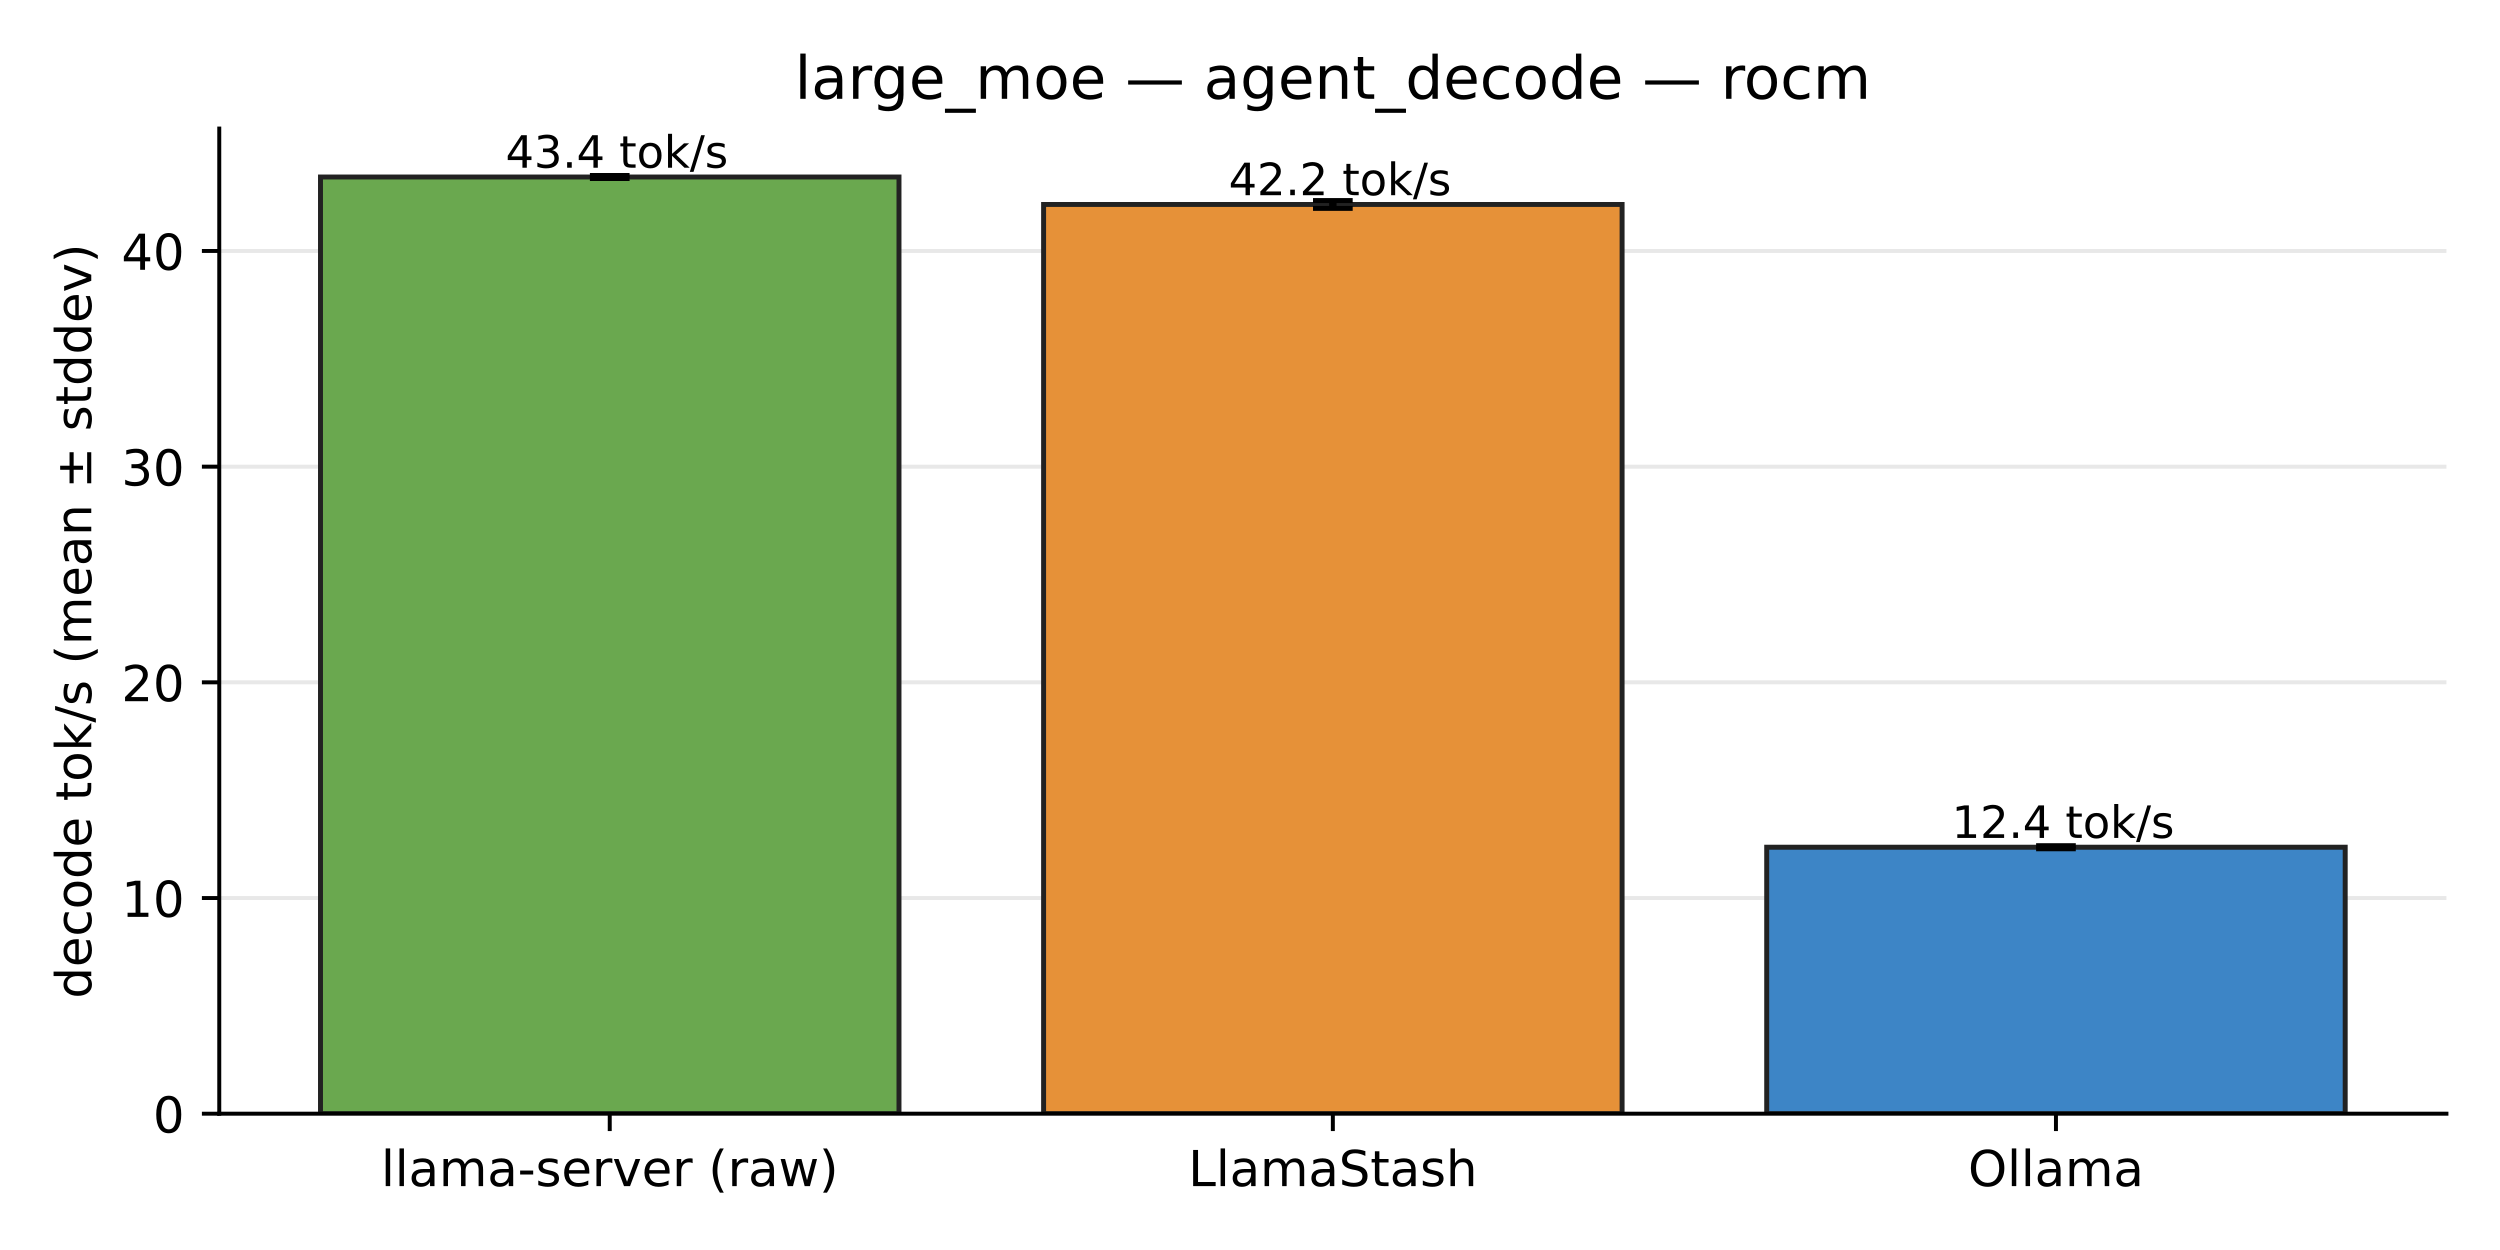
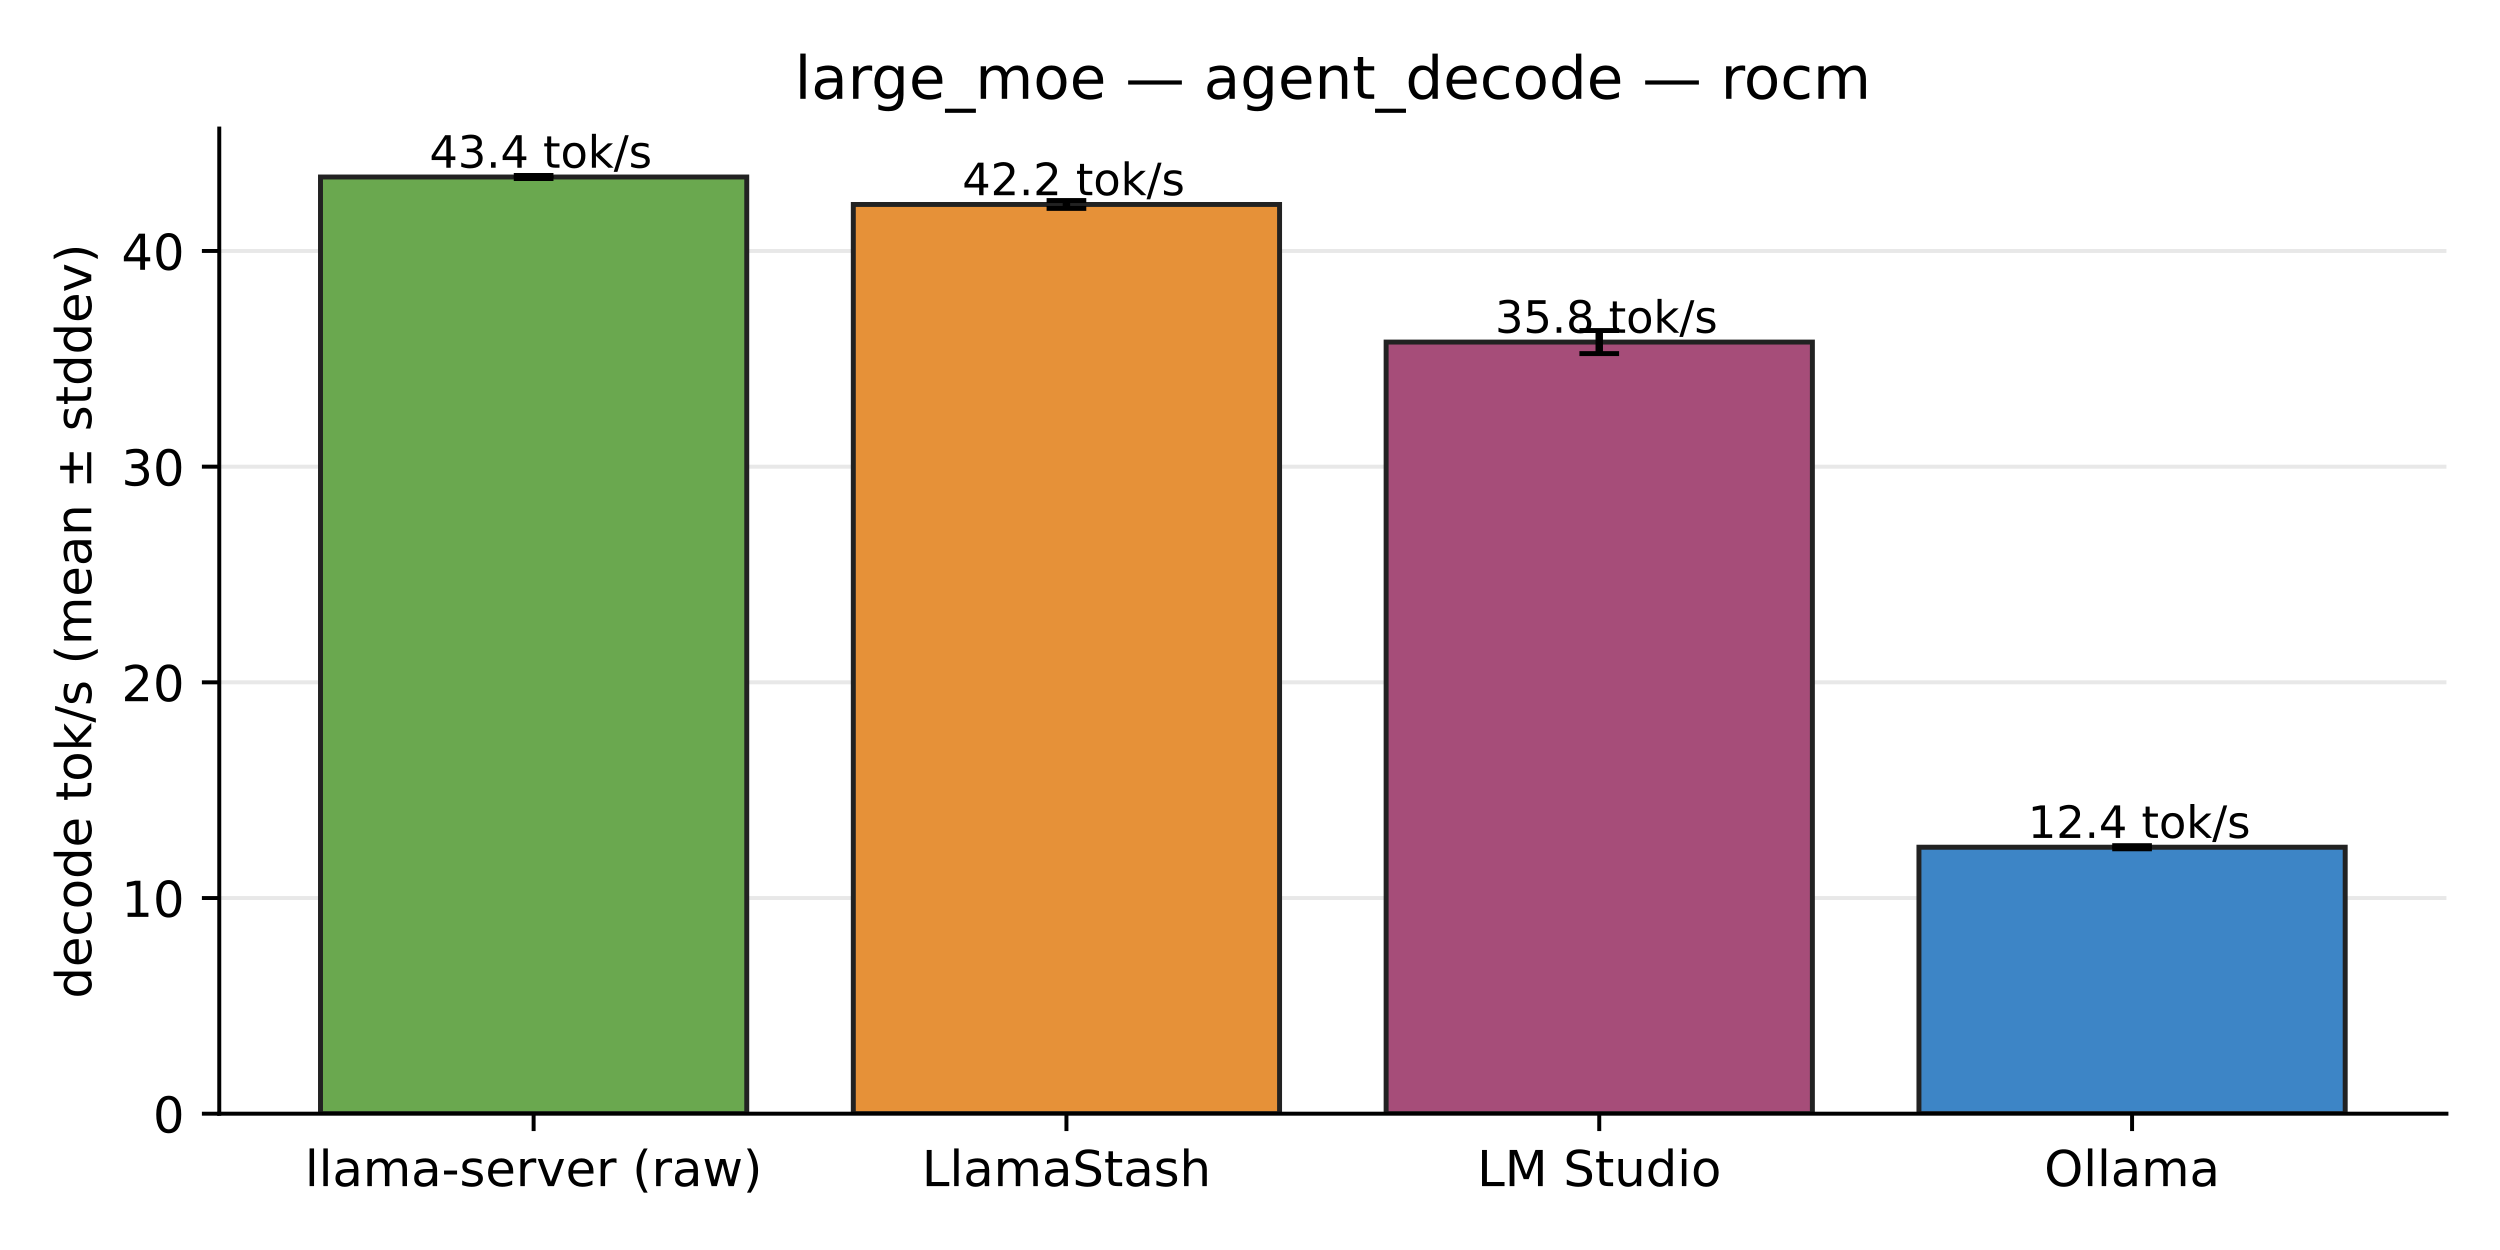
<svg xmlns="http://www.w3.org/2000/svg" xmlns:xlink="http://www.w3.org/1999/xlink" width="504pt" height="252pt" viewBox="0 0 504 252" version="1.1">
  <defs>
    <style type="text/css">*{stroke-linejoin: round; stroke-linecap: butt}</style>
  </defs>
  <g id="figure_1">
    <g id="patch_1">
      <path d="M 0 252  L 504 252  L 504 0  L 0 0  z " style="fill: #ffffff" />
    </g>
    <g id="axes_1">
      <g id="patch_2">
        <path d="M 44.203 224.522  L 493.2 224.522  L 493.2 25.918  L 44.203 25.918  z " style="fill: #ffffff" />
      </g>
      <g id="matplotlib.axis_1">
        <g id="xtick_1">
          <g id="line2d_1">
            <defs>
-               <path id="m6a5c0fc70c" d="M 0 0  L 0 3.5  " style="stroke: #000000; stroke-width: 0.8" />
+               <path id="m49de2191d2" d="M 0 0  L 0 3.5  " style="stroke: #000000; stroke-width: 0.8" />
            </defs>
            <g>
-               <use xlink:href="#m6a5c0fc70c" x="122.923" y="224.522" style="stroke: #000000; stroke-width: 0.8" />
+               <use xlink:href="#m49de2191d2" x="107.578" y="224.522" style="stroke: #000000; stroke-width: 0.8" />
            </g>
          </g>
          <g id="text_1">
-             <g transform="translate(76.81554 239.1203) scale(0.1 -0.1)">
+             <g transform="translate(61.47047 239.1203) scale(0.1 -0.1)">
              <defs>
                <path id="DejaVuSans-6c" d="M 603 4863  L 1178 4863  L 1178 0  L 603 0  L 603 4863  z " transform="scale(0.015625)" />
                <path id="DejaVuSans-61" d="M 2194 1759  Q 1497 1759 1228 1600  Q 959 1441 959 1056  Q 959 750 1161 570  Q 1363 391 1709 391  Q 2188 391 2477 730  Q 2766 1069 2766 1631  L 2766 1759  L 2194 1759  z M 3341 1997  L 3341 0  L 2766 0  L 2766 531  Q 2569 213 2275 61  Q 1981 -91 1556 -91  Q 1019 -91 701 211  Q 384 513 384 1019  Q 384 1609 779 1909  Q 1175 2209 1959 2209  L 2766 2209  L 2766 2266  Q 2766 2663 2505 2880  Q 2244 3097 1772 3097  Q 1472 3097 1187 3025  Q 903 2953 641 2809  L 641 3341  Q 956 3463 1253 3523  Q 1550 3584 1831 3584  Q 2591 3584 2966 3190  Q 3341 2797 3341 1997  z " transform="scale(0.015625)" />
                <path id="DejaVuSans-6d" d="M 3328 2828  Q 3544 3216 3844 3400  Q 4144 3584 4550 3584  Q 5097 3584 5394 3201  Q 5691 2819 5691 2113  L 5691 0  L 5113 0  L 5113 2094  Q 5113 2597 4934 2840  Q 4756 3084 4391 3084  Q 3944 3084 3684 2787  Q 3425 2491 3425 1978  L 3425 0  L 2847 0  L 2847 2094  Q 2847 2600 2669 2842  Q 2491 3084 2119 3084  Q 1678 3084 1418 2786  Q 1159 2488 1159 1978  L 1159 0  L 581 0  L 581 3500  L 1159 3500  L 1159 2956  Q 1356 3278 1631 3431  Q 1906 3584 2284 3584  Q 2666 3584 2933 3390  Q 3200 3197 3328 2828  z " transform="scale(0.015625)" />
                <path id="DejaVuSans-2d" d="M 313 2009  L 1997 2009  L 1997 1497  L 313 1497  L 313 2009  z " transform="scale(0.015625)" />
                <path id="DejaVuSans-73" d="M 2834 3397  L 2834 2853  Q 2591 2978 2328 3040  Q 2066 3103 1784 3103  Q 1356 3103 1142 2972  Q 928 2841 928 2578  Q 928 2378 1081 2264  Q 1234 2150 1697 2047  L 1894 2003  Q 2506 1872 2764 1633  Q 3022 1394 3022 966  Q 3022 478 2636 193  Q 2250 -91 1575 -91  Q 1294 -91 989 -36  Q 684 19 347 128  L 347 722  Q 666 556 975 473  Q 1284 391 1588 391  Q 1994 391 2212 530  Q 2431 669 2431 922  Q 2431 1156 2273 1281  Q 2116 1406 1581 1522  L 1381 1569  Q 847 1681 609 1914  Q 372 2147 372 2553  Q 372 3047 722 3315  Q 1072 3584 1716 3584  Q 2034 3584 2315 3537  Q 2597 3491 2834 3397  z " transform="scale(0.015625)" />
                <path id="DejaVuSans-65" d="M 3597 1894  L 3597 1613  L 953 1613  Q 991 1019 1311 708  Q 1631 397 2203 397  Q 2534 397 2845 478  Q 3156 559 3463 722  L 3463 178  Q 3153 47 2828 -22  Q 2503 -91 2169 -91  Q 1331 -91 842 396  Q 353 884 353 1716  Q 353 2575 817 3079  Q 1281 3584 2069 3584  Q 2775 3584 3186 3129  Q 3597 2675 3597 1894  z M 3022 2063  Q 3016 2534 2758 2815  Q 2500 3097 2075 3097  Q 1594 3097 1305 2825  Q 1016 2553 972 2059  L 3022 2063  z " transform="scale(0.015625)" />
                <path id="DejaVuSans-72" d="M 2631 2963  Q 2534 3019 2420 3045  Q 2306 3072 2169 3072  Q 1681 3072 1420 2755  Q 1159 2438 1159 1844  L 1159 0  L 581 0  L 581 3500  L 1159 3500  L 1159 2956  Q 1341 3275 1631 3429  Q 1922 3584 2338 3584  Q 2397 3584 2469 3576  Q 2541 3569 2628 3553  L 2631 2963  z " transform="scale(0.015625)" />
                <path id="DejaVuSans-76" d="M 191 3500  L 800 3500  L 1894 563  L 2988 3500  L 3597 3500  L 2284 0  L 1503 0  L 191 3500  z " transform="scale(0.015625)" />
                <path id="DejaVuSans-20" transform="scale(0.015625)" />
                <path id="DejaVuSans-28" d="M 1984 4856  Q 1566 4138 1362 3434  Q 1159 2731 1159 2009  Q 1159 1288 1364 580  Q 1569 -128 1984 -844  L 1484 -844  Q 1016 -109 783 600  Q 550 1309 550 2009  Q 550 2706 781 3412  Q 1013 4119 1484 4856  L 1984 4856  z " transform="scale(0.015625)" />
                <path id="DejaVuSans-77" d="M 269 3500  L 844 3500  L 1563 769  L 2278 3500  L 2956 3500  L 3675 769  L 4391 3500  L 4966 3500  L 4050 0  L 3372 0  L 2619 2869  L 1863 0  L 1184 0  L 269 3500  z " transform="scale(0.015625)" />
                <path id="DejaVuSans-29" d="M 513 4856  L 1013 4856  Q 1481 4119 1714 3412  Q 1947 2706 1947 2009  Q 1947 1309 1714 600  Q 1481 -109 1013 -844  L 513 -844  Q 928 -128 1133 580  Q 1338 1288 1338 2009  Q 1338 2731 1133 3434  Q 928 4138 513 4856  z " transform="scale(0.015625)" />
              </defs>
              <use xlink:href="#DejaVuSans-6c" />
              <use xlink:href="#DejaVuSans-6c" transform="translate(27.7832 0)" />
              <use xlink:href="#DejaVuSans-61" transform="translate(55.56641 0)" />
              <use xlink:href="#DejaVuSans-6d" transform="translate(116.8457 0)" />
              <use xlink:href="#DejaVuSans-61" transform="translate(214.2578 0)" />
              <use xlink:href="#DejaVuSans-2d" transform="translate(275.5371 0)" />
              <use xlink:href="#DejaVuSans-73" transform="translate(311.6211 0)" />
              <use xlink:href="#DejaVuSans-65" transform="translate(363.7207 0)" />
              <use xlink:href="#DejaVuSans-72" transform="translate(425.2441 0)" />
              <use xlink:href="#DejaVuSans-76" transform="translate(466.3574 0)" />
              <use xlink:href="#DejaVuSans-65" transform="translate(525.5371 0)" />
              <use xlink:href="#DejaVuSans-72" transform="translate(587.0605 0)" />
              <use xlink:href="#DejaVuSans-20" transform="translate(628.1738 0)" />
              <use xlink:href="#DejaVuSans-28" transform="translate(659.9609 0)" />
              <use xlink:href="#DejaVuSans-72" transform="translate(698.9746 0)" />
              <use xlink:href="#DejaVuSans-61" transform="translate(740.0879 0)" />
              <use xlink:href="#DejaVuSans-77" transform="translate(801.3672 0)" />
              <use xlink:href="#DejaVuSans-29" transform="translate(883.1543 0)" />
            </g>
          </g>
        </g>
        <g id="xtick_2">
          <g id="line2d_2">
            <g>
-               <use xlink:href="#m6a5c0fc70c" x="268.702" y="224.522" style="stroke: #000000; stroke-width: 0.8" />
+               <use xlink:href="#m49de2191d2" x="214.994" y="224.522" style="stroke: #000000; stroke-width: 0.8" />
            </g>
          </g>
          <g id="text_2">
-             <g transform="translate(239.5563 239.1203) scale(0.1 -0.1)">
+             <g transform="translate(185.8485 239.1203) scale(0.1 -0.1)">
              <defs>
                <path id="DejaVuSans-4c" d="M 628 4666  L 1259 4666  L 1259 531  L 3531 531  L 3531 0  L 628 0  L 628 4666  z " transform="scale(0.015625)" />
                <path id="DejaVuSans-53" d="M 3425 4513  L 3425 3897  Q 3066 4069 2747 4153  Q 2428 4238 2131 4238  Q 1616 4238 1336 4038  Q 1056 3838 1056 3469  Q 1056 3159 1242 3001  Q 1428 2844 1947 2747  L 2328 2669  Q 3034 2534 3370 2195  Q 3706 1856 3706 1288  Q 3706 609 3251 259  Q 2797 -91 1919 -91  Q 1588 -91 1214 -16  Q 841 59 441 206  L 441 856  Q 825 641 1194 531  Q 1563 422 1919 422  Q 2459 422 2753 634  Q 3047 847 3047 1241  Q 3047 1584 2836 1778  Q 2625 1972 2144 2069  L 1759 2144  Q 1053 2284 737 2584  Q 422 2884 422 3419  Q 422 4038 858 4394  Q 1294 4750 2059 4750  Q 2388 4750 2728 4690  Q 3069 4631 3425 4513  z " transform="scale(0.015625)" />
                <path id="DejaVuSans-74" d="M 1172 4494  L 1172 3500  L 2356 3500  L 2356 3053  L 1172 3053  L 1172 1153  Q 1172 725 1289 603  Q 1406 481 1766 481  L 2356 481  L 2356 0  L 1766 0  Q 1100 0 847 248  Q 594 497 594 1153  L 594 3053  L 172 3053  L 172 3500  L 594 3500  L 594 4494  L 1172 4494  z " transform="scale(0.015625)" />
                <path id="DejaVuSans-68" d="M 3513 2113  L 3513 0  L 2938 0  L 2938 2094  Q 2938 2591 2744 2837  Q 2550 3084 2163 3084  Q 1697 3084 1428 2787  Q 1159 2491 1159 1978  L 1159 0  L 581 0  L 581 4863  L 1159 4863  L 1159 2956  Q 1366 3272 1645 3428  Q 1925 3584 2291 3584  Q 2894 3584 3203 3211  Q 3513 2838 3513 2113  z " transform="scale(0.015625)" />
              </defs>
              <use xlink:href="#DejaVuSans-4c" />
              <use xlink:href="#DejaVuSans-6c" transform="translate(55.71289 0)" />
              <use xlink:href="#DejaVuSans-61" transform="translate(83.49609 0)" />
              <use xlink:href="#DejaVuSans-6d" transform="translate(144.7754 0)" />
              <use xlink:href="#DejaVuSans-61" transform="translate(242.1875 0)" />
              <use xlink:href="#DejaVuSans-53" transform="translate(303.4668 0)" />
              <use xlink:href="#DejaVuSans-74" transform="translate(366.9434 0)" />
              <use xlink:href="#DejaVuSans-61" transform="translate(406.1523 0)" />
              <use xlink:href="#DejaVuSans-73" transform="translate(467.4316 0)" />
              <use xlink:href="#DejaVuSans-68" transform="translate(519.5312 0)" />
            </g>
          </g>
        </g>
        <g id="xtick_3">
          <g id="line2d_3">
            <g>
-               <use xlink:href="#m6a5c0fc70c" x="414.48" y="224.522" style="stroke: #000000; stroke-width: 0.8" />
+               <use xlink:href="#m49de2191d2" x="322.409" y="224.522" style="stroke: #000000; stroke-width: 0.8" />
            </g>
          </g>
          <g id="text_3">
-             <g transform="translate(396.7673 239.1203) scale(0.1 -0.1)">
+             <g transform="translate(297.7945 239.1203) scale(0.1 -0.1)">
+               <defs>
+                 <path id="DejaVuSans-4d" d="M 628 4666  L 1569 4666  L 2759 1491  L 3956 4666  L 4897 4666  L 4897 0  L 4281 0  L 4281 4097  L 3078 897  L 2444 897  L 1241 4097  L 1241 0  L 628 0  L 628 4666  z " transform="scale(0.015625)" />
+                 <path id="DejaVuSans-75" d="M 544 1381  L 544 3500  L 1119 3500  L 1119 1403  Q 1119 906 1312 657  Q 1506 409 1894 409  Q 2359 409 2629 706  Q 2900 1003 2900 1516  L 2900 3500  L 3475 3500  L 3475 0  L 2900 0  L 2900 538  Q 2691 219 2414 64  Q 2138 -91 1772 -91  Q 1169 -91 856 284  Q 544 659 544 1381  z M 1991 3584  L 1991 3584  z " transform="scale(0.015625)" />
+                 <path id="DejaVuSans-64" d="M 2906 2969  L 2906 4863  L 3481 4863  L 3481 0  L 2906 0  L 2906 525  Q 2725 213 2448 61  Q 2172 -91 1784 -91  Q 1150 -91 751 415  Q 353 922 353 1747  Q 353 2572 751 3078  Q 1150 3584 1784 3584  Q 2172 3584 2448 3432  Q 2725 3281 2906 2969  z M 947 1747  Q 947 1113 1208 752  Q 1469 391 1925 391  Q 2381 391 2643 752  Q 2906 1113 2906 1747  Q 2906 2381 2643 2742  Q 2381 3103 1925 3103  Q 1469 3103 1208 2742  Q 947 2381 947 1747  z " transform="scale(0.015625)" />
+                 <path id="DejaVuSans-69" d="M 603 3500  L 1178 3500  L 1178 0  L 603 0  L 603 3500  z M 603 4863  L 1178 4863  L 1178 4134  L 603 4134  L 603 4863  z " transform="scale(0.015625)" />
+                 <path id="DejaVuSans-6f" d="M 1959 3097  Q 1497 3097 1228 2736  Q 959 2375 959 1747  Q 959 1119 1226 758  Q 1494 397 1959 397  Q 2419 397 2687 759  Q 2956 1122 2956 1747  Q 2956 2369 2687 2733  Q 2419 3097 1959 3097  z M 1959 3584  Q 2709 3584 3137 3096  Q 3566 2609 3566 1747  Q 3566 888 3137 398  Q 2709 -91 1959 -91  Q 1206 -91 779 398  Q 353 888 353 1747  Q 353 2609 779 3096  Q 1206 3584 1959 3584  z " transform="scale(0.015625)" />
+               </defs>
+               <use xlink:href="#DejaVuSans-4c" />
+               <use xlink:href="#DejaVuSans-4d" transform="translate(55.71289 0)" />
+               <use xlink:href="#DejaVuSans-20" transform="translate(141.9922 0)" />
+               <use xlink:href="#DejaVuSans-53" transform="translate(173.7793 0)" />
+               <use xlink:href="#DejaVuSans-74" transform="translate(237.2559 0)" />
+               <use xlink:href="#DejaVuSans-75" transform="translate(276.4648 0)" />
+               <use xlink:href="#DejaVuSans-64" transform="translate(339.8438 0)" />
+               <use xlink:href="#DejaVuSans-69" transform="translate(403.3203 0)" />
+               <use xlink:href="#DejaVuSans-6f" transform="translate(431.1035 0)" />
+             </g>
+           </g>
+         </g>
+         <g id="xtick_4">
+           <g id="line2d_4">
+             <g>
+               <use xlink:href="#m49de2191d2" x="429.825" y="224.522" style="stroke: #000000; stroke-width: 0.8" />
+             </g>
+           </g>
+           <g id="text_4">
+             <g transform="translate(412.1123 239.1203) scale(0.1 -0.1)">
              <defs>
                <path id="DejaVuSans-4f" d="M 2522 4238  Q 1834 4238 1429 3725  Q 1025 3213 1025 2328  Q 1025 1447 1429 934  Q 1834 422 2522 422  Q 3209 422 3611 934  Q 4013 1447 4013 2328  Q 4013 3213 3611 3725  Q 3209 4238 2522 4238  z M 2522 4750  Q 3503 4750 4090 4092  Q 4678 3434 4678 2328  Q 4678 1225 4090 567  Q 3503 -91 2522 -91  Q 1538 -91 948 565  Q 359 1222 359 2328  Q 359 3434 948 4092  Q 1538 4750 2522 4750  z " transform="scale(0.015625)" />
              </defs>
              <use xlink:href="#DejaVuSans-4f" />
              <use xlink:href="#DejaVuSans-6c" transform="translate(78.71094 0)" />
              <use xlink:href="#DejaVuSans-6c" transform="translate(106.4941 0)" />
              <use xlink:href="#DejaVuSans-61" transform="translate(134.2773 0)" />
              <use xlink:href="#DejaVuSans-6d" transform="translate(195.5566 0)" />
              <use xlink:href="#DejaVuSans-61" transform="translate(292.9688 0)" />
            </g>
          </g>
        </g>
      </g>
      <g id="matplotlib.axis_2">
        <g id="ytick_1">
-           <g id="line2d_4">
-             <path d="M 44.203 224.522  L 493.2 224.522  " clip-path="url(#pd78b66746e)" style="fill: none; stroke: #b0b0b0; stroke-opacity: 0.3; stroke-width: 0.8; stroke-linecap: square" />
-           </g>
          <g id="line2d_5">
+             <path d="M 44.203 224.522  L 493.2 224.522  " clip-path="url(#pdaac26716c)" style="fill: none; stroke: #b0b0b0; stroke-opacity: 0.3; stroke-width: 0.8; stroke-linecap: square" />
+           </g>
+           <g id="line2d_6">
            <defs>
-               <path id="m6b4eced771" d="M 0 0  L -3.5 0  " style="stroke: #000000; stroke-width: 0.8" />
+               <path id="m5b5c137b7f" d="M 0 0  L -3.5 0  " style="stroke: #000000; stroke-width: 0.8" />
            </defs>
            <g>
-               <use xlink:href="#m6b4eced771" x="44.203" y="224.522" style="stroke: #000000; stroke-width: 0.8" />
-             </g>
-           </g>
-           <g id="text_4">
+               <use xlink:href="#m5b5c137b7f" x="44.203" y="224.522" style="stroke: #000000; stroke-width: 0.8" />
+             </g>
+           </g>
+           <g id="text_5">
            <g transform="translate(30.84062 228.3211) scale(0.1 -0.1)">
              <defs>
                <path id="DejaVuSans-30" d="M 2034 4250  Q 1547 4250 1301 3770  Q 1056 3291 1056 2328  Q 1056 1369 1301 889  Q 1547 409 2034 409  Q 2525 409 2770 889  Q 3016 1369 3016 2328  Q 3016 3291 2770 3770  Q 2525 4250 2034 4250  z M 2034 4750  Q 2819 4750 3233 4129  Q 3647 3509 3647 2328  Q 3647 1150 3233 529  Q 2819 -91 2034 -91  Q 1250 -91 836 529  Q 422 1150 422 2328  Q 422 3509 836 4129  Q 1250 4750 2034 4750  z " transform="scale(0.015625)" />
              </defs>
              <use xlink:href="#DejaVuSans-30" />
            </g>
          </g>
        </g>
        <g id="ytick_2">
-           <g id="line2d_6">
-             <path d="M 44.203 181.041  L 493.2 181.041  " clip-path="url(#pd78b66746e)" style="fill: none; stroke: #b0b0b0; stroke-opacity: 0.3; stroke-width: 0.8; stroke-linecap: square" />
-           </g>
          <g id="line2d_7">
-             <g>
-               <use xlink:href="#m6b4eced771" x="44.203" y="181.041" style="stroke: #000000; stroke-width: 0.8" />
-             </g>
-           </g>
-           <g id="text_5">
+             <path d="M 44.203 181.041  L 493.2 181.041  " clip-path="url(#pdaac26716c)" style="fill: none; stroke: #b0b0b0; stroke-opacity: 0.3; stroke-width: 0.8; stroke-linecap: square" />
+           </g>
+           <g id="line2d_8">
+             <g>
+               <use xlink:href="#m5b5c137b7f" x="44.203" y="181.041" style="stroke: #000000; stroke-width: 0.8" />
+             </g>
+           </g>
+           <g id="text_6">
            <g transform="translate(24.47812 184.84) scale(0.1 -0.1)">
              <defs>
                <path id="DejaVuSans-31" d="M 794 531  L 1825 531  L 1825 4091  L 703 3866  L 703 4441  L 1819 4666  L 2450 4666  L 2450 531  L 3481 531  L 3481 0  L 794 0  L 794 531  z " transform="scale(0.015625)" />
              </defs>
              <use xlink:href="#DejaVuSans-31" />
              <use xlink:href="#DejaVuSans-30" transform="translate(63.62305 0)" />
            </g>
          </g>
        </g>
        <g id="ytick_3">
-           <g id="line2d_8">
-             <path d="M 44.203 137.56  L 493.2 137.56  " clip-path="url(#pd78b66746e)" style="fill: none; stroke: #b0b0b0; stroke-opacity: 0.3; stroke-width: 0.8; stroke-linecap: square" />
-           </g>
          <g id="line2d_9">
-             <g>
-               <use xlink:href="#m6b4eced771" x="44.203" y="137.56" style="stroke: #000000; stroke-width: 0.8" />
-             </g>
-           </g>
-           <g id="text_6">
+             <path d="M 44.203 137.56  L 493.2 137.56  " clip-path="url(#pdaac26716c)" style="fill: none; stroke: #b0b0b0; stroke-opacity: 0.3; stroke-width: 0.8; stroke-linecap: square" />
+           </g>
+           <g id="line2d_10">
+             <g>
+               <use xlink:href="#m5b5c137b7f" x="44.203" y="137.56" style="stroke: #000000; stroke-width: 0.8" />
+             </g>
+           </g>
+           <g id="text_7">
            <g transform="translate(24.47812 141.359) scale(0.1 -0.1)">
              <defs>
                <path id="DejaVuSans-32" d="M 1228 531  L 3431 531  L 3431 0  L 469 0  L 469 531  Q 828 903 1448 1529  Q 2069 2156 2228 2338  Q 2531 2678 2651 2914  Q 2772 3150 2772 3378  Q 2772 3750 2511 3984  Q 2250 4219 1831 4219  Q 1534 4219 1204 4116  Q 875 4013 500 3803  L 500 4441  Q 881 4594 1212 4672  Q 1544 4750 1819 4750  Q 2544 4750 2975 4387  Q 3406 4025 3406 3419  Q 3406 3131 3298 2873  Q 3191 2616 2906 2266  Q 2828 2175 2409 1742  Q 1991 1309 1228 531  z " transform="scale(0.015625)" />
              </defs>
              <use xlink:href="#DejaVuSans-32" />
              <use xlink:href="#DejaVuSans-30" transform="translate(63.62305 0)" />
            </g>
          </g>
        </g>
        <g id="ytick_4">
-           <g id="line2d_10">
-             <path d="M 44.203 94.079  L 493.2 94.079  " clip-path="url(#pd78b66746e)" style="fill: none; stroke: #b0b0b0; stroke-opacity: 0.3; stroke-width: 0.8; stroke-linecap: square" />
-           </g>
          <g id="line2d_11">
-             <g>
-               <use xlink:href="#m6b4eced771" x="44.203" y="94.079" style="stroke: #000000; stroke-width: 0.8" />
-             </g>
-           </g>
-           <g id="text_7">
+             <path d="M 44.203 94.079  L 493.2 94.079  " clip-path="url(#pdaac26716c)" style="fill: none; stroke: #b0b0b0; stroke-opacity: 0.3; stroke-width: 0.8; stroke-linecap: square" />
+           </g>
+           <g id="line2d_12">
+             <g>
+               <use xlink:href="#m5b5c137b7f" x="44.203" y="94.079" style="stroke: #000000; stroke-width: 0.8" />
+             </g>
+           </g>
+           <g id="text_8">
            <g transform="translate(24.47812 97.87789) scale(0.1 -0.1)">
              <defs>
                <path id="DejaVuSans-33" d="M 2597 2516  Q 3050 2419 3304 2112  Q 3559 1806 3559 1356  Q 3559 666 3084 287  Q 2609 -91 1734 -91  Q 1441 -91 1130 -33  Q 819 25 488 141  L 488 750  Q 750 597 1062 519  Q 1375 441 1716 441  Q 2309 441 2620 675  Q 2931 909 2931 1356  Q 2931 1769 2642 2001  Q 2353 2234 1838 2234  L 1294 2234  L 1294 2753  L 1863 2753  Q 2328 2753 2575 2939  Q 2822 3125 2822 3475  Q 2822 3834 2567 4026  Q 2313 4219 1838 4219  Q 1578 4219 1281 4162  Q 984 4106 628 3988  L 628 4550  Q 988 4650 1302 4700  Q 1616 4750 1894 4750  Q 2613 4750 3031 4423  Q 3450 4097 3450 3541  Q 3450 3153 3228 2886  Q 3006 2619 2597 2516  z " transform="scale(0.015625)" />
              </defs>
              <use xlink:href="#DejaVuSans-33" />
              <use xlink:href="#DejaVuSans-30" transform="translate(63.62305 0)" />
            </g>
          </g>
        </g>
        <g id="ytick_5">
-           <g id="line2d_12">
-             <path d="M 44.203 50.598  L 493.2 50.598  " clip-path="url(#pd78b66746e)" style="fill: none; stroke: #b0b0b0; stroke-opacity: 0.3; stroke-width: 0.8; stroke-linecap: square" />
-           </g>
          <g id="line2d_13">
-             <g>
-               <use xlink:href="#m6b4eced771" x="44.203" y="50.598" style="stroke: #000000; stroke-width: 0.8" />
-             </g>
-           </g>
-           <g id="text_8">
+             <path d="M 44.203 50.598  L 493.2 50.598  " clip-path="url(#pdaac26716c)" style="fill: none; stroke: #b0b0b0; stroke-opacity: 0.3; stroke-width: 0.8; stroke-linecap: square" />
+           </g>
+           <g id="line2d_14">
+             <g>
+               <use xlink:href="#m5b5c137b7f" x="44.203" y="50.598" style="stroke: #000000; stroke-width: 0.8" />
+             </g>
+           </g>
+           <g id="text_9">
            <g transform="translate(24.47812 54.39683) scale(0.1 -0.1)">
              <defs>
                <path id="DejaVuSans-34" d="M 2419 4116  L 825 1625  L 2419 1625  L 2419 4116  z M 2253 4666  L 3047 4666  L 3047 1625  L 3713 1625  L 3713 1100  L 3047 1100  L 3047 0  L 2419 0  L 2419 1100  L 313 1100  L 313 1709  L 2253 4666  z " transform="scale(0.015625)" />
              </defs>
              <use xlink:href="#DejaVuSans-34" />
              <use xlink:href="#DejaVuSans-30" transform="translate(63.62305 0)" />
            </g>
          </g>
        </g>
-         <g id="text_9">
+         <g id="text_10">
          <g transform="translate(18.39844 201.3106) rotate(-90) scale(0.1 -0.1)">
            <defs>
-               <path id="DejaVuSans-64" d="M 2906 2969  L 2906 4863  L 3481 4863  L 3481 0  L 2906 0  L 2906 525  Q 2725 213 2448 61  Q 2172 -91 1784 -91  Q 1150 -91 751 415  Q 353 922 353 1747  Q 353 2572 751 3078  Q 1150 3584 1784 3584  Q 2172 3584 2448 3432  Q 2725 3281 2906 2969  z M 947 1747  Q 947 1113 1208 752  Q 1469 391 1925 391  Q 2381 391 2643 752  Q 2906 1113 2906 1747  Q 2906 2381 2643 2742  Q 2381 3103 1925 3103  Q 1469 3103 1208 2742  Q 947 2381 947 1747  z " transform="scale(0.015625)" />
              <path id="DejaVuSans-63" d="M 3122 3366  L 3122 2828  Q 2878 2963 2633 3030  Q 2388 3097 2138 3097  Q 1578 3097 1268 2742  Q 959 2388 959 1747  Q 959 1106 1268 751  Q 1578 397 2138 397  Q 2388 397 2633 464  Q 2878 531 3122 666  L 3122 134  Q 2881 22 2623 -34  Q 2366 -91 2075 -91  Q 1284 -91 818 406  Q 353 903 353 1747  Q 353 2603 823 3093  Q 1294 3584 2113 3584  Q 2378 3584 2631 3529  Q 2884 3475 3122 3366  z " transform="scale(0.015625)" />
-               <path id="DejaVuSans-6f" d="M 1959 3097  Q 1497 3097 1228 2736  Q 959 2375 959 1747  Q 959 1119 1226 758  Q 1494 397 1959 397  Q 2419 397 2687 759  Q 2956 1122 2956 1747  Q 2956 2369 2687 2733  Q 2419 3097 1959 3097  z M 1959 3584  Q 2709 3584 3137 3096  Q 3566 2609 3566 1747  Q 3566 888 3137 398  Q 2709 -91 1959 -91  Q 1206 -91 779 398  Q 353 888 353 1747  Q 353 2609 779 3096  Q 1206 3584 1959 3584  z " transform="scale(0.015625)" />
              <path id="DejaVuSans-6b" d="M 581 4863  L 1159 4863  L 1159 1991  L 2875 3500  L 3609 3500  L 1753 1863  L 3688 0  L 2938 0  L 1159 1709  L 1159 0  L 581 0  L 581 4863  z " transform="scale(0.015625)" />
              <path id="DejaVuSans-2f" d="M 1625 4666  L 2156 4666  L 531 -594  L 0 -594  L 1625 4666  z " transform="scale(0.015625)" />
              <path id="DejaVuSans-6e" d="M 3513 2113  L 3513 0  L 2938 0  L 2938 2094  Q 2938 2591 2744 2837  Q 2550 3084 2163 3084  Q 1697 3084 1428 2787  Q 1159 2491 1159 1978  L 1159 0  L 581 0  L 581 3500  L 1159 3500  L 1159 2956  Q 1366 3272 1645 3428  Q 1925 3584 2291 3584  Q 2894 3584 3203 3211  Q 3513 2838 3513 2113  z " transform="scale(0.015625)" />
              <path id="DejaVuSans-b1" d="M 2944 4013  L 2944 2803  L 4684 2803  L 4684 2272  L 2944 2272  L 2944 1063  L 2419 1063  L 2419 2272  L 678 2272  L 678 2803  L 2419 2803  L 2419 4013  L 2944 4013  z M 678 531  L 4684 531  L 4684 0  L 678 0  L 678 531  z " transform="scale(0.015625)" />
            </defs>
            <use xlink:href="#DejaVuSans-64" />
            <use xlink:href="#DejaVuSans-65" transform="translate(63.47656 0)" />
            <use xlink:href="#DejaVuSans-63" transform="translate(125 0)" />
            <use xlink:href="#DejaVuSans-6f" transform="translate(179.9805 0)" />
            <use xlink:href="#DejaVuSans-64" transform="translate(241.1621 0)" />
            <use xlink:href="#DejaVuSans-65" transform="translate(304.6387 0)" />
            <use xlink:href="#DejaVuSans-20" transform="translate(366.1621 0)" />
            <use xlink:href="#DejaVuSans-74" transform="translate(397.9492 0)" />
            <use xlink:href="#DejaVuSans-6f" transform="translate(437.1582 0)" />
            <use xlink:href="#DejaVuSans-6b" transform="translate(498.3398 0)" />
            <use xlink:href="#DejaVuSans-2f" transform="translate(556.25 0)" />
            <use xlink:href="#DejaVuSans-73" transform="translate(589.9414 0)" />
            <use xlink:href="#DejaVuSans-20" transform="translate(642.041 0)" />
            <use xlink:href="#DejaVuSans-28" transform="translate(673.8281 0)" />
            <use xlink:href="#DejaVuSans-6d" transform="translate(712.8418 0)" />
            <use xlink:href="#DejaVuSans-65" transform="translate(810.2539 0)" />
            <use xlink:href="#DejaVuSans-61" transform="translate(871.7773 0)" />
            <use xlink:href="#DejaVuSans-6e" transform="translate(933.0566 0)" />
            <use xlink:href="#DejaVuSans-20" transform="translate(996.4355 0)" />
            <use xlink:href="#DejaVuSans-b1" transform="translate(1028.223 0)" />
            <use xlink:href="#DejaVuSans-20" transform="translate(1112.012 0)" />
            <use xlink:href="#DejaVuSans-73" transform="translate(1143.799 0)" />
            <use xlink:href="#DejaVuSans-74" transform="translate(1195.898 0)" />
            <use xlink:href="#DejaVuSans-64" transform="translate(1235.107 0)" />
            <use xlink:href="#DejaVuSans-64" transform="translate(1298.584 0)" />
            <use xlink:href="#DejaVuSans-65" transform="translate(1362.061 0)" />
            <use xlink:href="#DejaVuSans-76" transform="translate(1423.584 0)" />
            <use xlink:href="#DejaVuSans-29" transform="translate(1482.764 0)" />
          </g>
        </g>
      </g>
      <g id="patch_3">
-         <path d="M 64.612 224.522  L 181.235 224.522  L 181.235 35.685  L 64.612 35.685  z " clip-path="url(#pd78b66746e)" style="fill: #6aa84f; stroke: #222222; stroke-linejoin: miter" />
+         <path d="M 64.612 224.522  L 150.544 224.522  L 150.544 35.685  L 64.612 35.685  z " clip-path="url(#pdaac26716c)" style="fill: #6aa84f; stroke: #222222; stroke-linejoin: miter" />
      </g>
      <g id="patch_4">
-         <path d="M 210.39 224.522  L 327.013 224.522  L 327.013 41.223  L 210.39 41.223  z " clip-path="url(#pd78b66746e)" style="fill: #e69138; stroke: #222222; stroke-linejoin: miter" />
+         <path d="M 172.028 224.522  L 257.96 224.522  L 257.96 41.223  L 172.028 41.223  z " clip-path="url(#pdaac26716c)" style="fill: #e69138; stroke: #222222; stroke-linejoin: miter" />
      </g>
      <g id="patch_5">
-         <path d="M 356.168 224.522  L 472.791 224.522  L 472.791 170.801  L 356.168 170.801  z " clip-path="url(#pd78b66746e)" style="fill: #3d85c6; stroke: #222222; stroke-linejoin: miter" />
+         <path d="M 279.443 224.522  L 365.376 224.522  L 365.376 68.959  L 279.443 68.959  z " clip-path="url(#pdaac26716c)" style="fill: #a64d79; stroke: #222222; stroke-linejoin: miter" />
+       </g>
+       <g id="patch_6">
+         <path d="M 386.859 224.522  L 472.791 224.522  L 472.791 170.801  L 386.859 170.801  z " clip-path="url(#pdaac26716c)" style="fill: #3d85c6; stroke: #222222; stroke-linejoin: miter" />
      </g>
      <g id="LineCollection_1">
-         <path d="M 122.923 35.995  L 122.923 35.375  " clip-path="url(#pd78b66746e)" style="fill: none; stroke: #000000; stroke-width: 1.5" />
-         <path d="M 268.702 42.013  L 268.702 40.433  " clip-path="url(#pd78b66746e)" style="fill: none; stroke: #000000; stroke-width: 1.5" />
-         <path d="M 414.48 171.109  L 414.48 170.494  " clip-path="url(#pd78b66746e)" style="fill: none; stroke: #000000; stroke-width: 1.5" />
-       </g>
-       <g id="line2d_14">
+         <path d="M 107.578 35.995  L 107.578 35.375  " clip-path="url(#pdaac26716c)" style="fill: none; stroke: #000000; stroke-width: 1.5" />
+         <path d="M 214.994 42.013  L 214.994 40.433  " clip-path="url(#pdaac26716c)" style="fill: none; stroke: #000000; stroke-width: 1.5" />
+         <path d="M 322.409 71.285  L 322.409 66.633  " clip-path="url(#pdaac26716c)" style="fill: none; stroke: #000000; stroke-width: 1.5" />
+         <path d="M 429.825 171.109  L 429.825 170.494  " clip-path="url(#pdaac26716c)" style="fill: none; stroke: #000000; stroke-width: 1.5" />
+       </g>
+       <g id="line2d_15">
        <defs>
-           <path id="mbe1701a08a" d="M 4 0  L -4 -0  " style="stroke: #000000" />
+           <path id="m63d38e264d" d="M 4 0  L -4 -0  " style="stroke: #000000" />
        </defs>
-         <g clip-path="url(#pd78b66746e)">
-           <use xlink:href="#mbe1701a08a" x="122.923" y="35.995" style="fill: #1f77b4; stroke: #000000" />
-           <use xlink:href="#mbe1701a08a" x="268.702" y="42.013" style="fill: #1f77b4; stroke: #000000" />
-           <use xlink:href="#mbe1701a08a" x="414.48" y="171.109" style="fill: #1f77b4; stroke: #000000" />
-         </g>
-       </g>
-       <g id="line2d_15">
-         <g clip-path="url(#pd78b66746e)">
-           <use xlink:href="#mbe1701a08a" x="122.923" y="35.375" style="fill: #1f77b4; stroke: #000000" />
-           <use xlink:href="#mbe1701a08a" x="268.702" y="40.433" style="fill: #1f77b4; stroke: #000000" />
-           <use xlink:href="#mbe1701a08a" x="414.48" y="170.494" style="fill: #1f77b4; stroke: #000000" />
-         </g>
-       </g>
-       <g id="patch_6">
+         <g clip-path="url(#pdaac26716c)">
+           <use xlink:href="#m63d38e264d" x="107.578" y="35.995" style="fill: #1f77b4; stroke: #000000" />
+           <use xlink:href="#m63d38e264d" x="214.994" y="42.013" style="fill: #1f77b4; stroke: #000000" />
+           <use xlink:href="#m63d38e264d" x="322.409" y="71.285" style="fill: #1f77b4; stroke: #000000" />
+           <use xlink:href="#m63d38e264d" x="429.825" y="171.109" style="fill: #1f77b4; stroke: #000000" />
+         </g>
+       </g>
+       <g id="line2d_16">
+         <g clip-path="url(#pdaac26716c)">
+           <use xlink:href="#m63d38e264d" x="107.578" y="35.375" style="fill: #1f77b4; stroke: #000000" />
+           <use xlink:href="#m63d38e264d" x="214.994" y="40.433" style="fill: #1f77b4; stroke: #000000" />
+           <use xlink:href="#m63d38e264d" x="322.409" y="66.633" style="fill: #1f77b4; stroke: #000000" />
+           <use xlink:href="#m63d38e264d" x="429.825" y="170.494" style="fill: #1f77b4; stroke: #000000" />
+         </g>
+       </g>
+       <g id="patch_7">
        <path d="M 44.203 224.522  L 44.203 25.918  " style="fill: none; stroke: #000000; stroke-width: 0.8; stroke-linejoin: miter; stroke-linecap: square" />
      </g>
-       <g id="patch_7">
+       <g id="patch_8">
        <path d="M 44.203 224.522  L 493.2 224.522  " style="fill: none; stroke: #000000; stroke-width: 0.8; stroke-linejoin: miter; stroke-linecap: square" />
      </g>
-       <g id="text_10">
-         <g transform="translate(99.06 33.81352) scale(0.09 -0.09)">
+       <g id="text_11">
+         <g transform="translate(83.71492 33.81352) scale(0.09 -0.09)">
          <defs>
            <path id="DejaVuSans-2e" d="M 684 794  L 1344 794  L 1344 0  L 684 0  L 684 794  z " transform="scale(0.015625)" />
          </defs>
          <use xlink:href="#DejaVuSans-20" />
          <use xlink:href="#DejaVuSans-34" transform="translate(31.78711 0)" />
          <use xlink:href="#DejaVuSans-33" transform="translate(95.41016 0)" />
          <use xlink:href="#DejaVuSans-2e" transform="translate(159.0332 0)" />
          <use xlink:href="#DejaVuSans-34" transform="translate(190.8203 0)" />
          <use xlink:href="#DejaVuSans-20" transform="translate(254.4434 0)" />
          <use xlink:href="#DejaVuSans-74" transform="translate(286.2305 0)" />
          <use xlink:href="#DejaVuSans-6f" transform="translate(325.4395 0)" />
          <use xlink:href="#DejaVuSans-6b" transform="translate(386.6211 0)" />
          <use xlink:href="#DejaVuSans-2f" transform="translate(444.5312 0)" />
          <use xlink:href="#DejaVuSans-73" transform="translate(478.2227 0)" />
        </g>
      </g>
-       <g id="text_11">
-         <g transform="translate(244.8382 39.35085) scale(0.09 -0.09)">
+       <g id="text_12">
+         <g transform="translate(191.1304 39.35085) scale(0.09 -0.09)">
          <use xlink:href="#DejaVuSans-20" />
          <use xlink:href="#DejaVuSans-34" transform="translate(31.78711 0)" />
          <use xlink:href="#DejaVuSans-32" transform="translate(95.41016 0)" />
          <use xlink:href="#DejaVuSans-2e" transform="translate(159.0332 0)" />
          <use xlink:href="#DejaVuSans-32" transform="translate(190.8203 0)" />
          <use xlink:href="#DejaVuSans-20" transform="translate(254.4434 0)" />
          <use xlink:href="#DejaVuSans-74" transform="translate(286.2305 0)" />
          <use xlink:href="#DejaVuSans-6f" transform="translate(325.4395 0)" />
          <use xlink:href="#DejaVuSans-6b" transform="translate(386.6211 0)" />
          <use xlink:href="#DejaVuSans-2f" transform="translate(444.5312 0)" />
          <use xlink:href="#DejaVuSans-73" transform="translate(478.2227 0)" />
        </g>
      </g>
-       <g id="text_12">
-         <g transform="translate(390.6164 168.9294) scale(0.09 -0.09)">
+       <g id="text_13">
+         <g transform="translate(298.546 67.08739) scale(0.09 -0.09)">
+           <defs>
+             <path id="DejaVuSans-35" d="M 691 4666  L 3169 4666  L 3169 4134  L 1269 4134  L 1269 2991  Q 1406 3038 1543 3061  Q 1681 3084 1819 3084  Q 2600 3084 3056 2656  Q 3513 2228 3513 1497  Q 3513 744 3044 326  Q 2575 -91 1722 -91  Q 1428 -91 1123 -41  Q 819 9 494 109  L 494 744  Q 775 591 1075 516  Q 1375 441 1709 441  Q 2250 441 2565 725  Q 2881 1009 2881 1497  Q 2881 1984 2565 2268  Q 2250 2553 1709 2553  Q 1456 2553 1204 2497  Q 953 2441 691 2322  L 691 4666  z " transform="scale(0.015625)" />
+             <path id="DejaVuSans-38" d="M 2034 2216  Q 1584 2216 1326 1975  Q 1069 1734 1069 1313  Q 1069 891 1326 650  Q 1584 409 2034 409  Q 2484 409 2743 651  Q 3003 894 3003 1313  Q 3003 1734 2745 1975  Q 2488 2216 2034 2216  z M 1403 2484  Q 997 2584 770 2862  Q 544 3141 544 3541  Q 544 4100 942 4425  Q 1341 4750 2034 4750  Q 2731 4750 3128 4425  Q 3525 4100 3525 3541  Q 3525 3141 3298 2862  Q 3072 2584 2669 2484  Q 3125 2378 3379 2068  Q 3634 1759 3634 1313  Q 3634 634 3220 271  Q 2806 -91 2034 -91  Q 1263 -91 848 271  Q 434 634 434 1313  Q 434 1759 690 2068  Q 947 2378 1403 2484  z M 1172 3481  Q 1172 3119 1398 2916  Q 1625 2713 2034 2713  Q 2441 2713 2670 2916  Q 2900 3119 2900 3481  Q 2900 3844 2670 4047  Q 2441 4250 2034 4250  Q 1625 4250 1398 4047  Q 1172 3844 1172 3481  z " transform="scale(0.015625)" />
+           </defs>
+           <use xlink:href="#DejaVuSans-20" />
+           <use xlink:href="#DejaVuSans-33" transform="translate(31.78711 0)" />
+           <use xlink:href="#DejaVuSans-35" transform="translate(95.41016 0)" />
+           <use xlink:href="#DejaVuSans-2e" transform="translate(159.0332 0)" />
+           <use xlink:href="#DejaVuSans-38" transform="translate(190.8203 0)" />
+           <use xlink:href="#DejaVuSans-20" transform="translate(254.4434 0)" />
+           <use xlink:href="#DejaVuSans-74" transform="translate(286.2305 0)" />
+           <use xlink:href="#DejaVuSans-6f" transform="translate(325.4395 0)" />
+           <use xlink:href="#DejaVuSans-6b" transform="translate(386.6211 0)" />
+           <use xlink:href="#DejaVuSans-2f" transform="translate(444.5312 0)" />
+           <use xlink:href="#DejaVuSans-73" transform="translate(478.2227 0)" />
+         </g>
+       </g>
+       <g id="text_14">
+         <g transform="translate(405.9615 168.9294) scale(0.09 -0.09)">
          <use xlink:href="#DejaVuSans-20" />
          <use xlink:href="#DejaVuSans-31" transform="translate(31.78711 0)" />
          <use xlink:href="#DejaVuSans-32" transform="translate(95.41016 0)" />
          <use xlink:href="#DejaVuSans-2e" transform="translate(159.0332 0)" />
          <use xlink:href="#DejaVuSans-34" transform="translate(190.8203 0)" />
          <use xlink:href="#DejaVuSans-20" transform="translate(254.4434 0)" />
          <use xlink:href="#DejaVuSans-74" transform="translate(286.2305 0)" />
          <use xlink:href="#DejaVuSans-6f" transform="translate(325.4395 0)" />
          <use xlink:href="#DejaVuSans-6b" transform="translate(386.6211 0)" />
          <use xlink:href="#DejaVuSans-2f" transform="translate(444.5312 0)" />
          <use xlink:href="#DejaVuSans-73" transform="translate(478.2227 0)" />
        </g>
      </g>
-       <g id="text_13">
+       <g id="text_15">
        <g transform="translate(160.2094 19.91812) scale(0.12 -0.12)">
          <defs>
            <path id="DejaVuSans-67" d="M 2906 1791  Q 2906 2416 2648 2759  Q 2391 3103 1925 3103  Q 1463 3103 1205 2759  Q 947 2416 947 1791  Q 947 1169 1205 825  Q 1463 481 1925 481  Q 2391 481 2648 825  Q 2906 1169 2906 1791  z M 3481 434  Q 3481 -459 3084 -895  Q 2688 -1331 1869 -1331  Q 1566 -1331 1297 -1286  Q 1028 -1241 775 -1147  L 775 -588  Q 1028 -725 1275 -790  Q 1522 -856 1778 -856  Q 2344 -856 2625 -561  Q 2906 -266 2906 331  L 2906 616  Q 2728 306 2450 153  Q 2172 0 1784 0  Q 1141 0 747 490  Q 353 981 353 1791  Q 353 2603 747 3093  Q 1141 3584 1784 3584  Q 2172 3584 2450 3431  Q 2728 3278 2906 2969  L 2906 3500  L 3481 3500  L 3481 434  z " transform="scale(0.015625)" />
            <path id="DejaVuSans-5f" d="M 3263 -1063  L 3263 -1509  L -63 -1509  L -63 -1063  L 3263 -1063  z " transform="scale(0.015625)" />
            <path id="DejaVuSans-2014" d="M 313 1978  L 6088 1978  L 6088 1528  L 313 1528  L 313 1978  z " transform="scale(0.015625)" />
          </defs>
          <use xlink:href="#DejaVuSans-6c" />
          <use xlink:href="#DejaVuSans-61" transform="translate(27.7832 0)" />
          <use xlink:href="#DejaVuSans-72" transform="translate(89.0625 0)" />
          <use xlink:href="#DejaVuSans-67" transform="translate(128.4258 0)" />
          <use xlink:href="#DejaVuSans-65" transform="translate(191.9023 0)" />
          <use xlink:href="#DejaVuSans-5f" transform="translate(253.4258 0)" />
          <use xlink:href="#DejaVuSans-6d" transform="translate(303.4258 0)" />
          <use xlink:href="#DejaVuSans-6f" transform="translate(400.8379 0)" />
          <use xlink:href="#DejaVuSans-65" transform="translate(462.0195 0)" />
          <use xlink:href="#DejaVuSans-20" transform="translate(523.543 0)" />
          <use xlink:href="#DejaVuSans-2014" transform="translate(555.3301 0)" />
          <use xlink:href="#DejaVuSans-20" transform="translate(655.3301 0)" />
          <use xlink:href="#DejaVuSans-61" transform="translate(687.1172 0)" />
          <use xlink:href="#DejaVuSans-67" transform="translate(748.3965 0)" />
          <use xlink:href="#DejaVuSans-65" transform="translate(811.873 0)" />
          <use xlink:href="#DejaVuSans-6e" transform="translate(873.3965 0)" />
          <use xlink:href="#DejaVuSans-74" transform="translate(936.7754 0)" />
          <use xlink:href="#DejaVuSans-5f" transform="translate(975.9844 0)" />
          <use xlink:href="#DejaVuSans-64" transform="translate(1025.984 0)" />
          <use xlink:href="#DejaVuSans-65" transform="translate(1089.461 0)" />
          <use xlink:href="#DejaVuSans-63" transform="translate(1150.984 0)" />
          <use xlink:href="#DejaVuSans-6f" transform="translate(1205.965 0)" />
          <use xlink:href="#DejaVuSans-64" transform="translate(1267.146 0)" />
          <use xlink:href="#DejaVuSans-65" transform="translate(1330.623 0)" />
          <use xlink:href="#DejaVuSans-20" transform="translate(1392.146 0)" />
          <use xlink:href="#DejaVuSans-2014" transform="translate(1423.934 0)" />
          <use xlink:href="#DejaVuSans-20" transform="translate(1523.934 0)" />
          <use xlink:href="#DejaVuSans-72" transform="translate(1555.721 0)" />
          <use xlink:href="#DejaVuSans-6f" transform="translate(1594.584 0)" />
          <use xlink:href="#DejaVuSans-63" transform="translate(1655.766 0)" />
          <use xlink:href="#DejaVuSans-6d" transform="translate(1710.746 0)" />
        </g>
      </g>
    </g>
  </g>
  <defs>
-     <clipPath id="pd78b66746e">
+     <clipPath id="pdaac26716c">
      <rect x="44.203" y="25.918" width="448.997" height="198.604" />
    </clipPath>
  </defs>
</svg>
